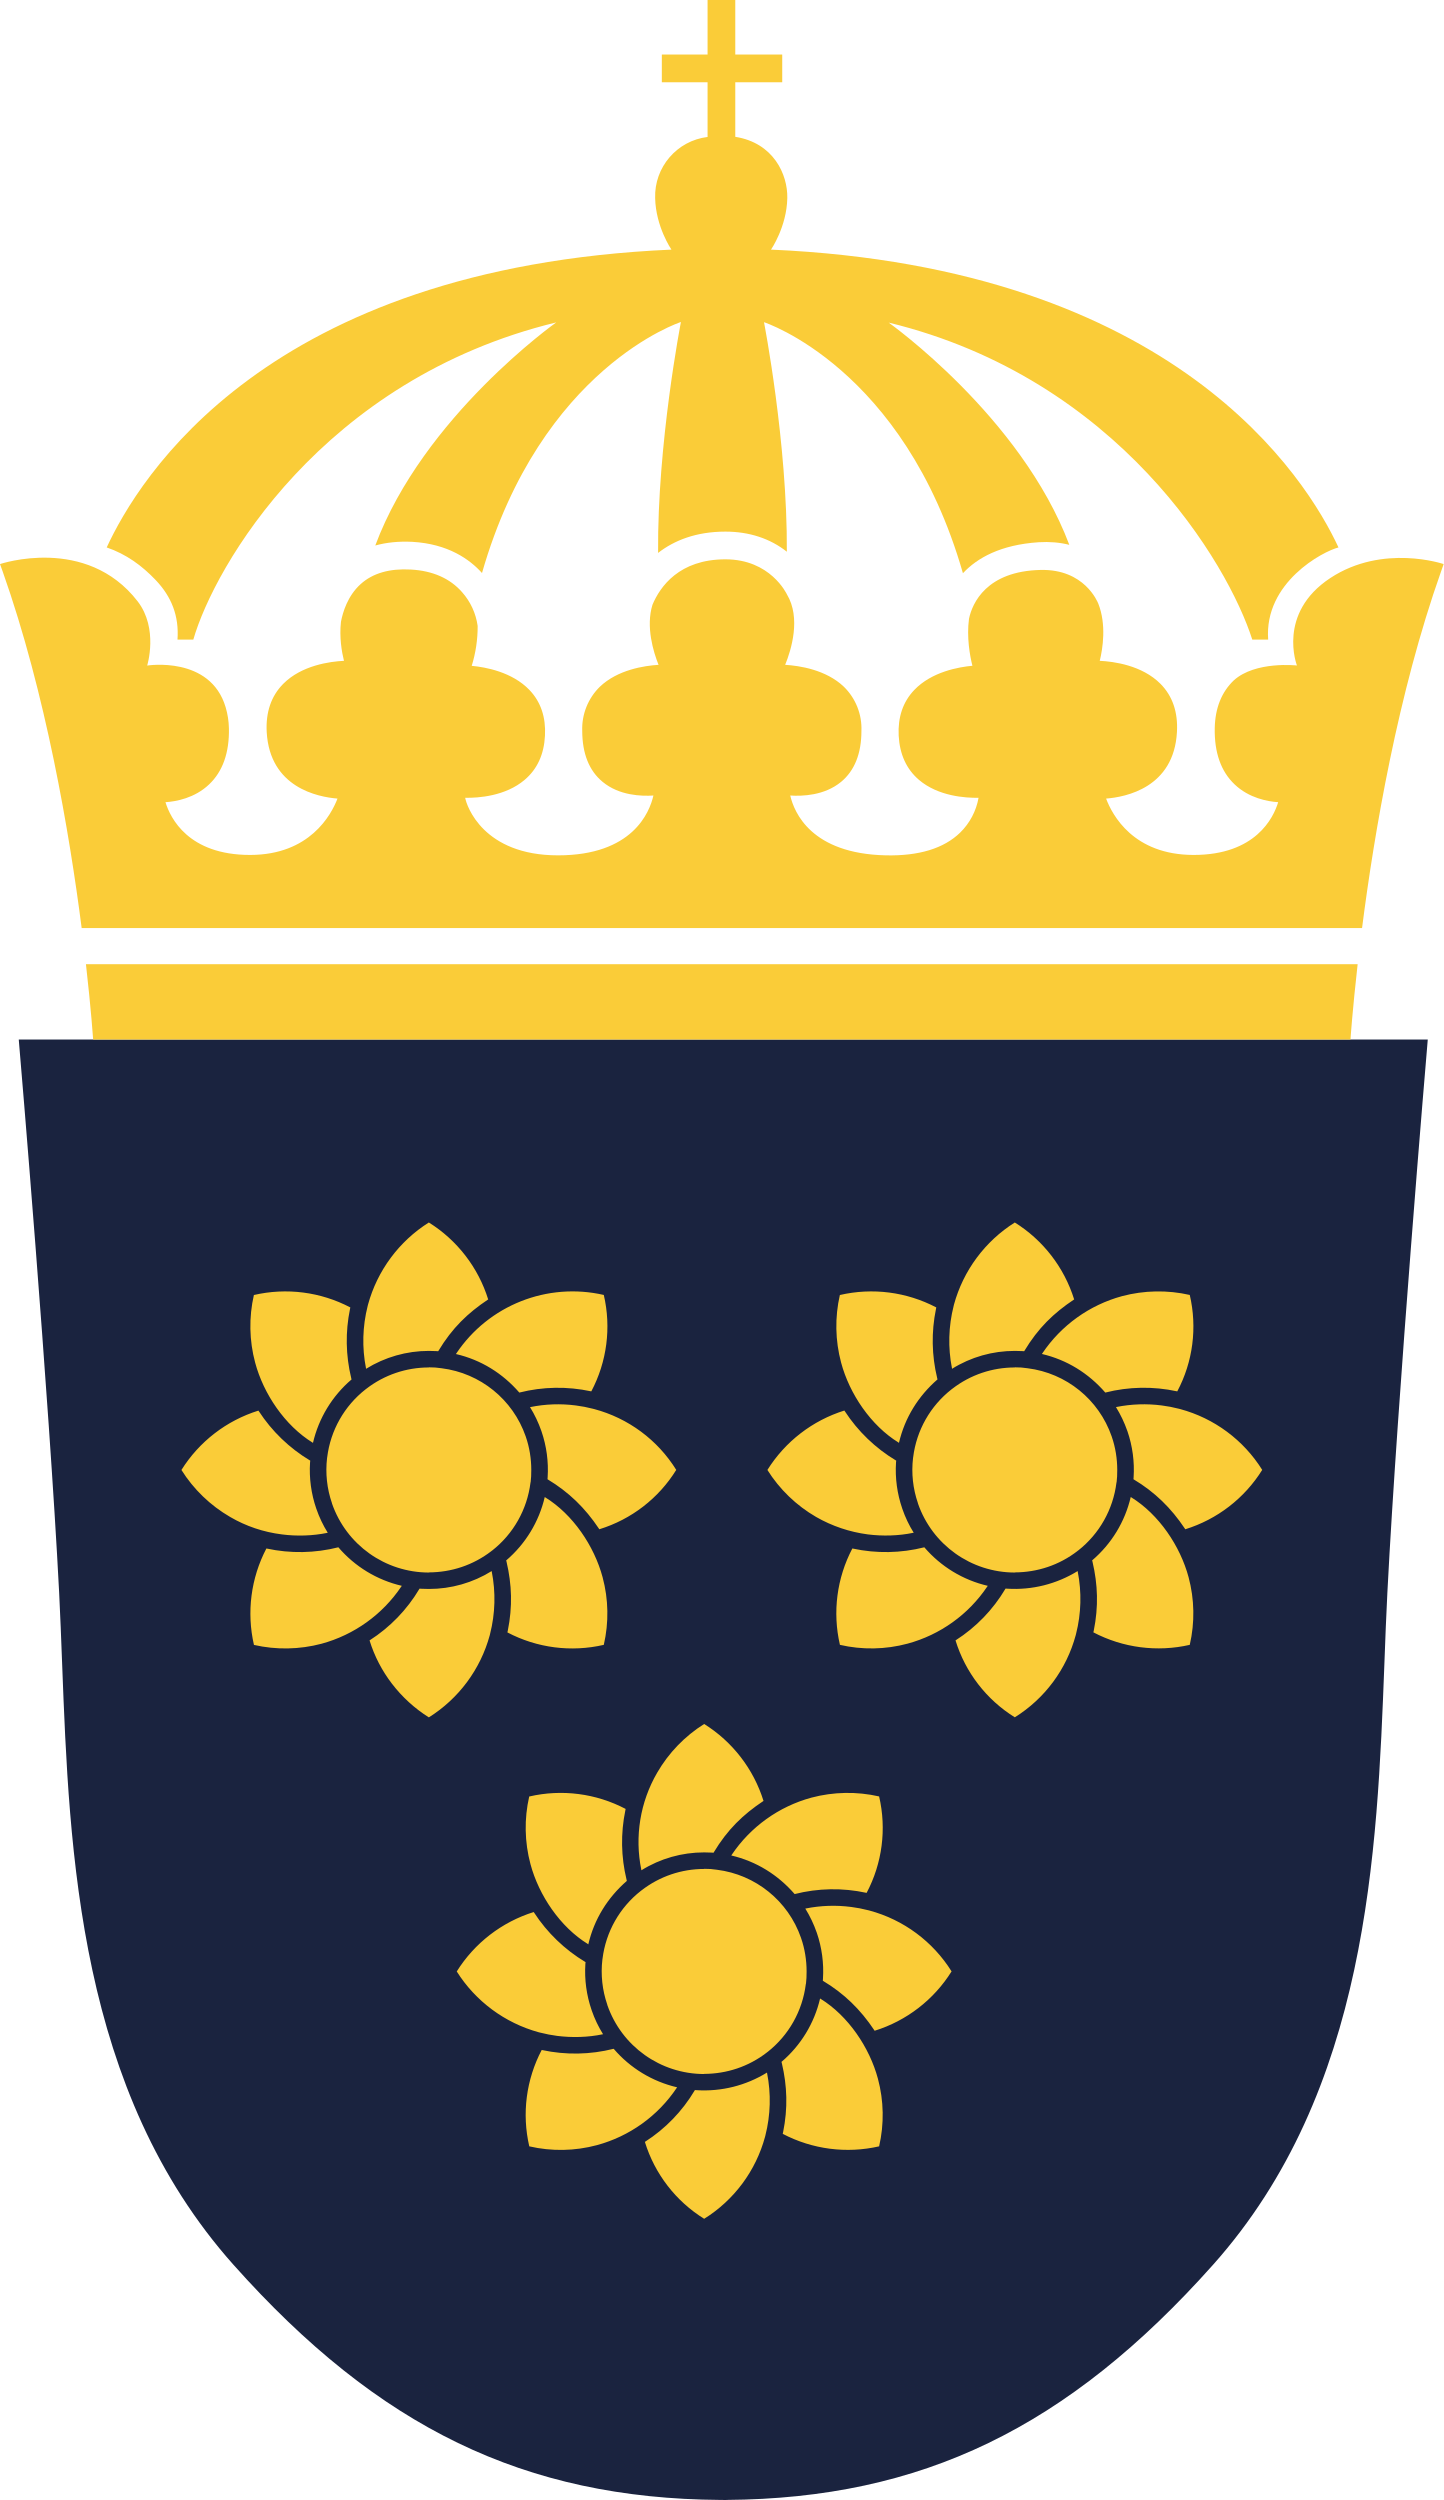
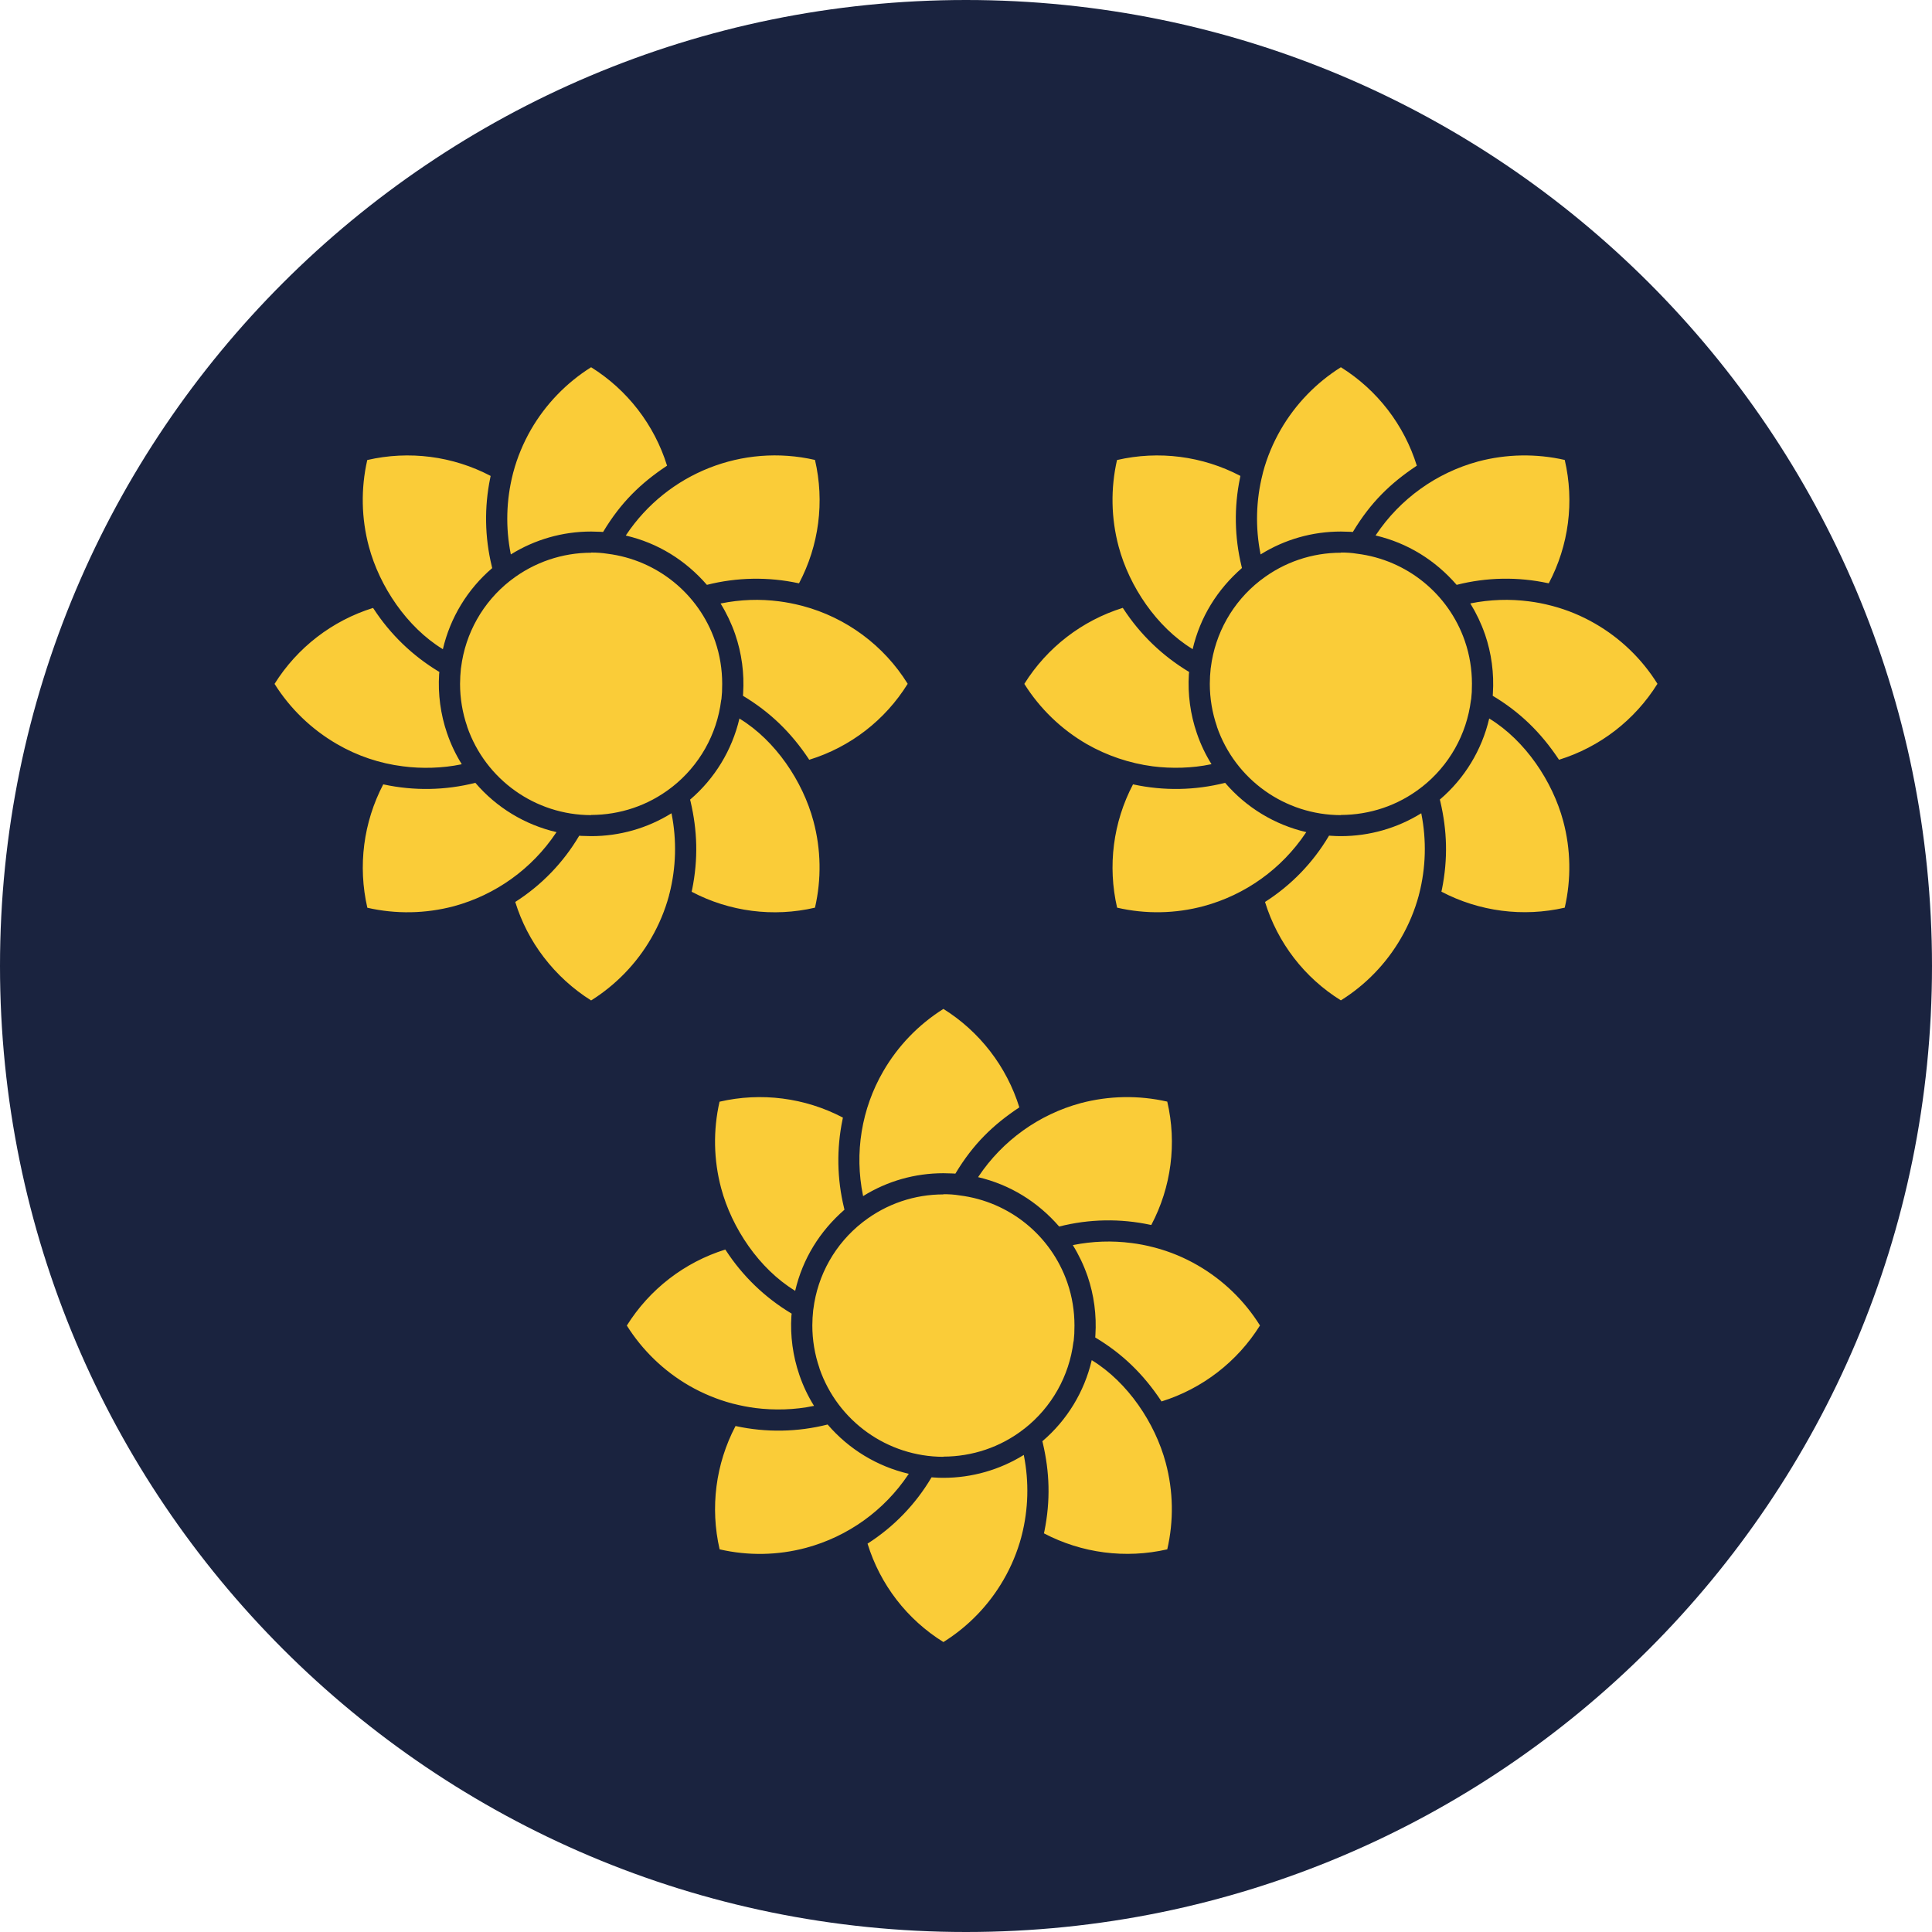
- <svg xmlns="http://www.w3.org/2000/svg" width="21.619" height="37.438" viewBox="0 0 0 0 21.619 0 37.438">
-   <path d="M.281 15.567l.008.098c.005.052.445 5.237.597 8.189.017.336.03.687.044 1.049.109 2.854.244 6.406 2.566 9.012 2.179 2.445 4.361 3.5 7.288 3.522l.094.001v-.001c2.927-.022 5.109-1.077 7.288-3.522 2.323-2.606 2.457-6.159 2.566-9.013.013-.362.027-.712.044-1.048.152-2.952.592-8.137.597-8.189l.008-.098z" fill="#1A233F" />
-   <path d="M2.658 9.578h.237c.315-1.094 1.924-3.896 5.435-4.75 0 0-1.991 1.411-2.71 3.341.167-.046.351-.065.553-.055.538.03.862.263 1.045.467.884-3.081 2.979-3.759 2.979-3.759s-.355 1.82-.342 3.458c.241-.187.569-.319 1.008-.319.358 0 .671.104.92.301.01-1.632-.342-3.437-.342-3.437s2.095.678 2.979 3.759c.214-.229.563-.426 1.135-.464.163-.01.317.003.458.039-.724-1.924-2.705-3.328-2.705-3.328 3.444.837 5.083 3.608 5.445 4.747h.238c-.062-.856.82-1.321 1.053-1.38-.479-1.032-2.432-4.192-8.498-4.46 0 0 .236-.341.244-.772.007-.356-.208-.827-.779-.917v-.817h.703V.817h-.703V0h-.415v.817h-.685v.415h.685v.819a.894.894 0 0 0-.785.915c.009.431.244.772.244.772-6.079.268-7.983 3.435-8.457 4.46.293.101.525.27.733.488.238.25.352.538.327.892m-1.263 5.989h18.829c0-.013.029-.431.107-1.128H1.287c.079.697.107 1.115.108 1.128" fill="#FACC38" />
-   <path d="M19.922 8.656c-.803.529-.5 1.31-.5 1.31s-.622-.071-.946.223c-.181.173-.279.412-.285.715-.007.365.093.649.298.843.217.206.496.256.652.266-.071.235-.339.79-1.265.79h-.005c-.898-.002-1.214-.596-1.307-.844.296-.023 1.015-.164 1.061-.996.017-.297-.066-.54-.246-.722-.275-.278-.701-.335-.91-.345.045-.183.102-.544-.022-.857-.011-.025-.206-.519-.864-.504-.809.018-1.023.496-1.072.731-.037.276.013.554.051.704-.2.018-.609.088-.871.363-.169.177-.247.407-.233.684.015.28.117.502.304.662.288.245.696.272.892.268a.964.964 0 0 1-.276.522c-.244.237-.618.351-1.114.34-1.115-.025-1.371-.641-1.43-.896.178.012.511.002.761-.204.202-.167.305-.424.305-.763a.877.877 0 0 0-.263-.662c-.268-.256-.667-.315-.879-.328.092-.226.238-.701.027-1.054-.007-.012-.247-.526-.922-.526-.692 0-.978.409-1.092.68-.102.327.013.706.091.9-.211.013-.611.072-.879.328a.883.883 0 0 0-.264.662c.001.339.103.596.306.763.249.206.582.216.76.204-.058.255-.314.896-1.429.896-1.12 0-1.368-.739-1.39-.862.195.004.604-.024.891-.269.188-.159.29-.381.304-.661.015-.277-.063-.507-.232-.684-.26-.272-.662-.343-.865-.362.06-.193.09-.395.089-.597a.96.96 0 0 0-.233-.506c-.181-.207-.44-.321-.769-.339-.318-.018-.569.055-.749.217-.197.177-.269.424-.296.565-.026.231.012.454.045.585-.209.01-.635.067-.91.345-.18.182-.263.425-.247.722.047.831.764.972 1.06.996-.095.247-.417.842-1.305.844h-.005c-.926 0-1.194-.555-1.266-.79.157-.01.436-.06.653-.266.205-.194.305-.478.297-.842a1.196 1.196 0 0 0-.049-.314c-.23-.775-1.175-.624-1.175-.624s.172-.554-.143-.962C1.291 8.009 0 8.447 0 8.447l.04.111c.647 1.83 1 3.918 1.183 5.34h19.174c.182-1.422.535-3.51 1.183-5.34l.039-.111s-.909-.31-1.697.209m-13.5 9.651zm-1.176 1.272zm-.694-.221zm-.731 1.048c.125.467.445.942.861 1.198l.001.001.002.001.002.001c.086-.37.288-.702.577-.949l-.001-.008h-.001l-.002-.01v-.002l-.001-.003a2.36 2.36 0 0 1-.018-1.031l.001-.003v-.003l.001-.003v-.003l.002-.006v-.003l.001-.004a2.091 2.091 0 0 0-1.444-.186c-.076.333-.07.682.019 1.013zm.4 2.572c.22.029.463.022.68-.023l.001-.001h.002l.002-.001h.002a1.745 1.745 0 0 1-.17-.357l-.002-.005a1.778 1.778 0 0 1-.093-.69l.003-.028-.003-.001-.001-.001a2.37 2.37 0 0 1-.766-.738l-.001-.001-.002-.003-.002-.003-.001-.002a2.096 2.096 0 0 0-1.153.889c.182.29.433.532.73.704.238.139.501.227.774.261zm-.232.211zm-.221.694zm1.048.732a2.104 2.104 0 0 0 1.194-.857l.001-.001v-.001l.002-.001v-.001l.001-.001.001-.001.001-.002.001-.002a1.78 1.78 0 0 1-.95-.577 2.353 2.353 0 0 1-1.072.019h-.003l-.003-.001a2.102 2.102 0 0 0-.186 1.444c.333.076.682.07 1.013-.018zm1.606 1.103zm.917-1.25a2.12 2.12 0 0 0 .025-.934v-.002l-.001-.001v-.004a1.776 1.776 0 0 1-.941.268l-.111-.003-.028-.002-.001.002-.001.001c-.185.312-.44.576-.745.771l-.002.001c.073.237.187.455.334.647.153.2.341.372.554.506a2.103 2.103 0 0 0 .912-1.229c.001-.007.002-.014.005-.021zm.259-.022zm.695.221zm.731-1.048c-.125-.467-.445-.942-.861-1.197v-.001l-.002-.001-.001-.001h-.001l-.001-.001c-.086.37-.289.703-.578.95l.002.007.003.01v.002l.001.003c.079.338.091.669.018 1.031l-.001.003-.001.003v.003l-.001.003-.001.007-.001.003v.003c.443.233.955.299 1.443.186a2.092 2.092 0 0 0-.018-1.013zm-.401-2.572a2.064 2.064 0 0 0-.679.024H7.94l-.002.001h-.001c.069.111.126.231.17.357l.002.006c.076.221.107.456.092.689l-.002.028.002.001.001.001c.315.19.559.426.767.738l.001.002.001.002.002.003.002.002a2.07 2.07 0 0 0 1.152-.889 2.075 2.075 0 0 0-1.229-.911l-.02-.005a2.012 2.012 0 0 0-.255-.049zm.232-.211zm.222-.694zm-2.249.135c.375.087.698.288.949.577a2.353 2.353 0 0 1 1.072-.019h.003l.003.001a2.08 2.08 0 0 0 .187-1.444 2.095 2.095 0 0 0-2.208.875v.001l-.001.001-.001.001-.001.002-.001.001-.001.002zm-1.347.524zm-.007.005zm1.889 2.418zm.008-.005zm-.757-2.729a1.128 1.128 0 0 0-.192-.014v.002a1.53 1.53 0 0 0-.936.319l-.002.001-.001.002-.002.001-.001.001-.001.001h-.001l-.001.001-.001.001h-.001l-.001.001a1.529 1.529 0 0 0-.574 1.015l-.002.012a1.529 1.529 0 0 0 .073.677l.001.006a1.536 1.536 0 0 0 1.45 1.033v-.002c.337-.001.665-.109.937-.319l.001-.001.002-.002.001-.001.002-.001.001-.001.002-.001.001-.001.002-.001c.317-.249.523-.614.573-1.015l.003-.012.007-.083.002-.097c0-.168-.027-.338-.082-.497l-.002-.006a1.534 1.534 0 0 0-1.258-1.019zm-.192-.26l.112.003.028.002.001-.002.001-.001c.208-.346.441-.569.744-.771l.003-.001a2.092 2.092 0 0 0-.889-1.153 2.112 2.112 0 0 0-.911 1.23l-.005.02a2.12 2.12 0 0 0-.025.934v.003l.001.002v.002c.282-.175.608-.268.94-.268zm8.775-1.923zm-1.176 1.272zm-.694-.221zm-.731 1.048c.125.467.445.942.861 1.197v.001l.001.001.002.001.002.001c.088-.377.289-.699.577-.95l-.001-.007-.001-.001-.002-.009v-.002l-.001-.003a2.36 2.36 0 0 1-.018-1.031l.001-.003v-.003l.001-.003v-.003l.002-.007v-.003l.001-.003a2.091 2.091 0 0 0-1.444-.186c-.076.333-.07.682.019 1.013zm.4 2.572c.22.028.463.022.68-.024h.003l.002-.001h.002a1.745 1.745 0 0 1-.17-.357l-.002-.006a1.77 1.77 0 0 1-.093-.689l.003-.028-.003-.001-.001-.001a2.37 2.37 0 0 1-.766-.738l-.001-.002-.002-.002-.002-.003-.001-.003a2.097 2.097 0 0 0-1.153.89c.182.29.433.532.73.704.239.137.501.225.774.261zm-.232.211zm-.221.694zm1.048.731a2.098 2.098 0 0 0 1.194-.856l.001-.001v-.001l.002-.001v-.002h.001l.001-.001.001-.002v-.001l.001-.001a1.78 1.78 0 0 1-.95-.577 2.353 2.353 0 0 1-1.072.019l-.003-.001h-.003a2.088 2.088 0 0 0-.186 1.443c.333.077.682.071 1.013-.018zm1.606 1.103zm.917-1.249a2.12 2.12 0 0 0 .025-.934v-.002l-.001-.002v-.003a1.79 1.79 0 0 1-1.052.264l-.028-.002-.001.003-.001.001c-.185.312-.44.576-.745.771l-.002.001c.147.479.463.888.888 1.152a2.091 2.091 0 0 0 .912-1.229c.001-.006.002-.013.005-.02zm.259-.023zm.695.222zm.731-1.049c-.125-.466-.445-.941-.861-1.197l-.002-.001-.001-.001h-.001l-.001-.001c-.086.37-.289.703-.578.949l.002.008.003.01v.002l.001.003c.079.338.091.669.018 1.031l-.001.003-.001.003v.003l-.001.003-.001.006-.001.003v.003a2.1 2.1 0 0 0 1.443.187 2.096 2.096 0 0 0-.018-1.014zm-.401-2.571a2.092 2.092 0 0 0-.679.023l-.002.001h-.004l-.001.001c.069.111.126.231.17.357l.002.005c.076.222.107.456.092.69l-.002.028.002.001.001.001c.315.189.559.426.767.738l.001.001.001.003.002.003.002.002a2.085 2.085 0 0 0 1.152-.889 2.091 2.091 0 0 0-1.229-.911l-.02-.005a2.012 2.012 0 0 0-.255-.049zm.232-.211zm.222-.695zm-2.249.135c.375.088.698.289.949.578a2.34 2.34 0 0 1 1.072-.019h.003l.003.001c.235-.443.301-.956.187-1.444a2.121 2.121 0 0 0-1.014.018 2.104 2.104 0 0 0-1.194.857v.001l-.001.001-.001.001-.001.001v.001l-.001.001-.001.002zm-1.347.525zm-.007.005zm1.889 2.418zm.008-.005zm-.757-2.729a1.12 1.12 0 0 0-.192-.014v.002c-.336 0-.664.109-.936.319l-.002.001-.001.001-.002.002-.001.001h-.001l-.001.001-.001.001h-.001l-.001.001-.001.001a1.529 1.529 0 0 0-.574 1.015l-.002.012a1.53 1.53 0 0 0 .073.677l.001.006a1.536 1.536 0 0 0 1.45 1.033v-.002c.337-.001.665-.109.937-.319l.001-.002.002-.001.001-.001.002-.001.001-.001.002-.001v-.001h.001l.002-.001c.317-.249.523-.614.573-1.015l.003-.012.007-.083.002-.097c0-.168-.027-.338-.082-.497l-.002-.006a1.534 1.534 0 0 0-1.258-1.019zm-.192-.26l.112.003.028.002.001-.002.001-.001c.208-.346.441-.569.744-.771l.003-.001a2.092 2.092 0 0 0-.889-1.153 2.112 2.112 0 0 0-.911 1.229l-.005.021a2.12 2.12 0 0 0-.025.934v.003l.001.002v.002c.284-.177.608-.268.94-.268zm-4.652 5.587zm-1.176 1.272zm-.694-.221zm-.731 1.048c.125.467.445.942.861 1.197v.001l.001.001.002.001.002.001c.088-.377.289-.699.577-.95l-.001-.007h-.001l-.002-.01v-.002l-.001-.003a2.36 2.36 0 0 1-.018-1.031l.001-.003v-.003l.001-.003v-.003l.002-.007v-.003l.001-.003a2.091 2.091 0 0 0-1.444-.186c-.076.333-.07.682.019 1.013zm.4 2.572c.22.028.463.022.68-.024h.003l.002-.001h.002a1.745 1.745 0 0 1-.17-.357l-.002-.006a1.77 1.77 0 0 1-.093-.689l.003-.028-.003-.001-.001-.001a2.37 2.37 0 0 1-.766-.738l-.001-.002-.002-.002-.002-.003-.001-.003a2.097 2.097 0 0 0-1.153.89 2.112 2.112 0 0 0 1.229.911l.021.005c.083.021.168.038.254.049zm-.232.211zm-.221.694zm1.048.731a2.098 2.098 0 0 0 1.194-.856l.001-.001v-.001l.002-.001v-.002h.001l.001-.001.001-.002.001-.002a1.78 1.78 0 0 1-.95-.577 2.353 2.353 0 0 1-1.072.019l-.003-.001h-.003a2.088 2.088 0 0 0-.186 1.443c.333.077.682.071 1.013-.018zm1.606 1.103zm.917-1.249a2.12 2.12 0 0 0 .025-.934v-.002l-.001-.002v-.003a1.79 1.79 0 0 1-1.052.264l-.028-.002-.001.003-.001.001c-.185.312-.44.576-.745.771l-.002.001c.147.479.463.888.888 1.152a2.091 2.091 0 0 0 .912-1.229c.001-.006.002-.013.005-.02zm.259-.023zm.695.222zm.731-1.048c-.125-.467-.445-.942-.861-1.198l-.002-.001-.001-.001h-.001l-.001-.001c-.086.37-.289.703-.578.949l.002.008.003.01v.002l.001.003c.079.338.091.669.018 1.031l-.001.003-.001.003v.003l-.001.003-.001.006-.001.003v.003a2.1 2.1 0 0 0 1.443.187 2.092 2.092 0 0 0-.018-1.013zm-.401-2.572a2.092 2.092 0 0 0-.679.023l-.002.001h-.004l-.001.001c.069.111.126.231.17.357l.002.005c.076.222.107.456.092.69l-.002.028.002.001.001.001c.315.189.559.426.767.738l.001.001.001.003.002.003.002.002a2.09 2.09 0 0 0 1.152-.889 2.091 2.091 0 0 0-1.229-.911l-.02-.005a2.012 2.012 0 0 0-.255-.049zm.232-.211zm.222-.694zm-2.249.134c.375.088.698.289.949.578a2.34 2.34 0 0 1 1.072-.019h.003l.003.001a2.08 2.08 0 0 0 .187-1.444 2.121 2.121 0 0 0-1.014.018 2.104 2.104 0 0 0-1.194.857v.001l-.001.001-.001.001-.001.001v.001l-.001.001-.001.002zm-1.347.525zm-.007.005zm1.889 2.418zm.008-.005zM10.737 28a1.12 1.12 0 0 0-.192-.014v.002c-.336 0-.664.109-.936.319l-.002.001-.001.001-.002.002-.001.001h-.001l-.001.001-.001.001h-.001l-.001.001-.001.001a1.529 1.529 0 0 0-.574 1.015l-.002.012a1.53 1.53 0 0 0 .073.677l.001.006a1.536 1.536 0 0 0 1.45 1.033v-.002c.337-.001.665-.109.937-.319l.001-.002.002-.001.001-.001.002-.001.001-.001.002-.001v-.001h.001l.002-.001c.317-.249.523-.614.573-1.015l.003-.012.007-.083.002-.097c0-.168-.027-.338-.082-.497l-.002-.006A1.534 1.534 0 0 0 10.737 28zm-.192-.26l.112.003.028.002.001-.002.001-.001c.208-.346.441-.569.744-.771l.003-.001a2.092 2.092 0 0 0-.889-1.153c-.29.182-.532.433-.704.73a2.068 2.068 0 0 0-.237 1.454v.003l.001.002v.002c.284-.177.608-.268.94-.268z" fill="#FACC38" />
+ <svg xmlns="http://www.w3.org/2000/svg" version="1.1" x="0" y="0" width="161.694" height="161.694" viewBox="0, 0, 161.694, 161.694">
+   <g id="Calque_1" transform="translate(-29.249, -56.653)">
+     <g>
+       <path d="M110.096,218.347 C65.446,218.347 29.249,182.151 29.249,137.5 C29.249,92.849 65.446,56.653 110.096,56.653 C154.747,56.653 190.943,92.849 190.943,137.5 C190.943,182.151 154.747,218.347 110.096,218.347 z" fill="#1A233F" />
+       <path d="M78.721,87.388 z M70.312,96.484 z M65.349,94.904 z M60.122,102.398 C61.016,105.737 63.304,109.134 66.279,110.964 L66.286,110.972 L66.3,110.979 L66.314,110.986 C66.931,108.342 68.377,105.964 70.441,104.2 L70.433,104.143 L70.426,104.143 L70.412,104.071 L70.412,104.057 L70.405,104.035 C69.818,101.617 69.774,99.099 70.276,96.663 L70.283,96.641 L70.283,96.62 L70.29,96.598 L70.29,96.577 L70.305,96.534 L70.305,96.512 L70.312,96.484 C67.14,94.818 63.476,94.347 59.986,95.154 C59.441,97.543 59.487,100.03 60.122,102.398 z M62.982,120.79 C64.555,120.997 66.293,120.947 67.845,120.625 L67.852,120.618 L67.866,120.618 L67.881,120.611 L67.895,120.611 C67.394,119.809 66.986,118.953 66.679,118.058 L66.665,118.023 C66.122,116.437 65.896,114.761 66,113.088 L66.021,112.888 L66,112.881 L65.993,112.874 C63.79,111.553 61.917,109.748 60.515,107.596 L60.508,107.589 L60.494,107.568 L60.479,107.546 L60.472,107.532 C57.052,108.597 54.127,110.852 52.227,113.889 C53.532,115.966 55.324,117.694 57.447,118.924 C59.147,119.914 61.03,120.549 62.982,120.79 z M61.323,122.299 z M59.743,127.262 z M67.237,132.496 C70.728,131.548 73.76,129.372 75.775,126.368 L75.782,126.361 L75.782,126.353 L75.797,126.346 L75.797,126.339 L75.804,126.332 L75.811,126.325 L75.818,126.31 L75.825,126.296 C73.178,125.682 70.797,124.236 69.032,122.17 C66.521,122.805 63.898,122.852 61.366,122.306 L61.345,122.306 L61.323,122.299 C59.663,125.472 59.191,129.134 59.993,132.625 C62.382,133.169 64.868,133.125 67.237,132.496 z M78.721,140.383 z M85.279,131.445 C85.834,129.259 85.895,126.978 85.458,124.766 L85.458,124.751 L85.45,124.744 L85.45,124.716 C83.431,125.972 81.1,126.636 78.721,126.632 L77.928,126.611 L77.727,126.596 L77.72,126.611 L77.713,126.618 C76.393,128.847 74.568,130.736 72.386,132.131 L72.371,132.138 C72.887,133.81 73.695,135.377 74.76,136.765 C75.855,138.197 77.196,139.422 78.721,140.383 C80.795,139.082 82.533,137.287 83.756,135.163 C84.404,134.043 84.904,132.844 85.243,131.595 C85.25,131.545 85.257,131.495 85.279,131.445 z M87.131,131.288 z M92.101,132.868 z M97.328,125.374 C96.434,122.034 94.146,118.637 91.171,116.814 L91.171,116.807 L91.157,116.8 L91.15,116.792 L91.142,116.792 L91.135,116.785 C90.517,119.433 89.069,121.813 87.002,123.579 L87.016,123.629 L87.038,123.7 L87.038,123.715 L87.045,123.736 C87.61,126.153 87.696,128.52 87.174,131.109 L87.167,131.13 L87.16,131.152 L87.16,131.173 L87.152,131.195 L87.145,131.245 L87.138,131.266 L87.138,131.288 C90.306,132.955 93.969,133.428 97.457,132.618 C98.008,130.229 97.964,127.741 97.328,125.374 z M94.461,106.981 C92.844,106.77 91.203,106.828 89.605,107.153 L89.576,107.153 L89.562,107.16 L89.555,107.16 C90.053,107.964 90.46,108.82 90.771,109.713 L90.785,109.756 C91.326,111.339 91.549,113.013 91.443,114.683 L91.429,114.883 L91.443,114.89 L91.45,114.898 C93.703,116.256 95.447,117.944 96.935,120.175 L96.942,120.189 L96.949,120.204 L96.963,120.225 L96.978,120.239 C100.402,119.186 103.328,116.927 105.216,113.882 C103.222,110.671 100.079,108.341 96.427,107.368 L96.284,107.332 C95.684,107.178 95.075,107.061 94.461,106.981 z M96.12,105.473 z M97.707,100.51 z M81.625,101.475 C84.306,102.097 86.616,103.535 88.411,105.601 C90.922,104.966 93.545,104.919 96.077,105.465 L96.098,105.465 L96.12,105.473 C97.796,102.304 98.27,98.637 97.457,95.147 C91.405,93.757 85.124,96.246 81.668,101.404 L81.668,101.411 L81.66,101.418 L81.653,101.425 L81.646,101.439 L81.639,101.447 L81.632,101.461 z M71.992,105.222 z M71.942,105.258 z M85.45,122.549 z M85.508,122.513 z M80.094,102.998 C79.64,102.927 79.181,102.894 78.721,102.898 L78.721,102.912 C76.3,102.913 73.946,103.715 72.028,105.194 L72.014,105.201 L72.007,105.215 L71.992,105.222 L71.985,105.23 L71.978,105.237 L71.971,105.237 L71.964,105.244 L71.957,105.251 L71.949,105.251 L71.942,105.258 C69.67,107.041 68.194,109.65 67.838,112.516 L67.823,112.602 C67.779,113.03 67.755,113.459 67.752,113.889 C67.752,115.091 67.952,116.306 68.345,117.443 L68.353,117.486 C69.886,121.903 74.046,124.867 78.721,124.873 L78.721,124.859 C81.131,124.852 83.477,124.079 85.422,122.578 L85.429,122.57 L85.443,122.556 L85.45,122.549 L85.465,122.542 L85.472,122.535 L85.486,122.528 L85.493,122.52 L85.508,122.513 C87.778,120.729 89.251,118.12 89.605,115.255 L89.627,115.169 L89.677,114.576 L89.691,113.882 C89.691,112.681 89.498,111.465 89.105,110.328 L89.09,110.285 C87.722,106.343 84.235,103.518 80.094,102.998 z M78.721,101.139 L79.522,101.161 L79.722,101.175 L79.73,101.161 L79.737,101.153 C81.224,98.679 82.89,97.085 85.057,95.64 L85.079,95.633 C84.016,92.211 81.76,89.285 78.721,87.388 C76.644,88.693 74.916,90.485 73.687,92.608 C73.051,93.717 72.543,94.918 72.207,96.184 L72.171,96.326 C71.616,98.512 71.554,100.794 71.992,103.005 L71.992,103.027 L72,103.041 L72,103.056 C74.017,101.802 76.346,101.138 78.721,101.139 z M141.471,87.388 z M133.061,96.484 z M128.099,94.904 z M122.871,102.398 C123.765,105.737 126.053,109.134 129.028,110.957 L129.028,110.964 L129.035,110.972 L129.05,110.979 L129.064,110.986 C129.693,108.29 131.131,105.987 133.19,104.192 L133.183,104.143 L133.176,104.135 L133.161,104.071 L133.161,104.057 L133.154,104.035 C132.567,101.617 132.523,99.099 133.026,96.663 L133.033,96.641 L133.033,96.62 L133.04,96.598 L133.04,96.577 L133.054,96.527 L133.054,96.505 L133.061,96.484 C129.89,94.819 126.226,94.347 122.735,95.154 C122.19,97.543 122.237,100.03 122.871,102.398 z M125.732,120.79 C127.305,120.99 129.043,120.947 130.594,120.618 L130.616,120.618 L130.63,120.611 L130.644,120.611 C130.144,119.809 129.736,118.953 129.429,118.058 L129.414,118.015 C128.872,116.433 128.646,114.758 128.749,113.088 L128.771,112.888 L128.749,112.881 L128.742,112.874 C126.54,111.553 124.666,109.748 123.265,107.596 L123.258,107.582 L123.243,107.568 L123.229,107.546 L123.222,107.525 C119.801,108.593 116.876,110.85 114.977,113.889 C116.282,115.966 118.074,117.694 120.197,118.924 C121.903,119.9 123.783,120.534 125.732,120.79 z M124.073,122.299 z M122.492,127.262 z M129.986,132.489 C133.478,131.547 136.511,129.372 138.525,126.368 L138.532,126.361 L138.532,126.353 L138.546,126.346 L138.546,126.332 L138.553,126.332 L138.56,126.325 L138.568,126.31 L138.568,126.303 L138.575,126.296 C135.929,125.679 133.549,124.234 131.781,122.17 C129.271,122.805 126.647,122.852 124.116,122.306 L124.094,122.299 L124.073,122.299 C122.409,125.468 121.937,129.13 122.743,132.618 C125.131,133.169 127.619,133.125 129.986,132.489 z M141.471,140.376 z M148.028,131.445 C148.584,129.259 148.645,126.978 148.207,124.766 L148.207,124.751 L148.2,124.737 L148.2,124.716 C146.179,125.969 143.849,126.632 141.471,126.632 C141.228,126.632 140.963,126.625 140.677,126.604 L140.477,126.589 L140.47,126.611 L140.463,126.618 C139.143,128.847 137.318,130.736 135.135,132.131 L135.121,132.138 C136.172,135.562 138.428,138.488 141.471,140.376 C143.551,139.078 145.28,137.287 146.505,135.163 C147.155,134.041 147.655,132.839 147.993,131.588 C148,131.545 148.007,131.495 148.028,131.445 z M149.88,131.28 z M154.85,132.868 z M160.078,125.366 C159.184,122.034 156.896,118.637 153.921,116.807 L153.906,116.8 L153.899,116.792 L153.892,116.792 L153.885,116.785 C153.268,119.431 151.82,121.81 149.752,123.572 L149.766,123.629 L149.787,123.7 L149.787,123.715 L149.795,123.736 C150.359,126.153 150.445,128.52 149.923,131.109 L149.916,131.13 L149.909,131.152 L149.909,131.173 L149.902,131.195 L149.895,131.237 L149.887,131.259 L149.887,131.28 C153.057,132.943 156.717,133.417 160.206,132.618 C160.757,130.226 160.713,127.737 160.078,125.366 z M157.21,106.981 C155.594,106.771 153.953,106.827 152.355,107.146 L152.34,107.153 L152.312,107.153 L152.305,107.16 C152.802,107.964 153.21,108.82 153.52,109.713 L153.535,109.749 C154.075,111.335 154.299,113.011 154.192,114.683 L154.178,114.883 L154.192,114.89 L154.2,114.898 C156.452,116.249 158.197,117.944 159.684,120.175 L159.692,120.182 L159.699,120.204 L159.713,120.225 L159.727,120.239 C163.147,119.178 166.071,116.921 167.965,113.882 C166.667,111.802 164.876,110.073 162.752,108.848 C161.631,108.198 160.429,107.7 159.177,107.368 L159.034,107.332 C158.434,107.175 157.825,107.058 157.21,106.981 z M158.869,105.473 z M160.457,100.503 z M144.374,101.468 C147.056,102.097 149.366,103.535 151.16,105.601 C153.671,104.963 156.295,104.916 158.826,105.465 L158.848,105.465 L158.869,105.473 C160.546,102.305 161.021,98.637 160.206,95.147 C157.814,94.603 155.326,94.647 152.955,95.275 C149.464,96.223 146.432,98.399 144.417,101.404 L144.417,101.411 L144.41,101.418 L144.403,101.425 L144.396,101.432 L144.396,101.439 L144.388,101.447 L144.381,101.461 z M134.742,105.222 z M134.692,105.258 z M148.2,122.549 z M148.257,122.513 z M142.844,102.998 C142.39,102.924 141.931,102.89 141.471,102.898 L141.471,102.912 C139.068,102.912 136.723,103.692 134.778,105.194 L134.763,105.201 L134.756,105.208 L134.742,105.222 L134.735,105.23 L134.727,105.23 L134.72,105.237 L134.713,105.244 L134.706,105.244 L134.699,105.251 L134.692,105.258 C132.419,107.041 130.944,109.65 130.587,112.516 L130.573,112.602 C130.527,113.027 130.503,113.455 130.501,113.882 C130.501,115.091 130.702,116.306 131.095,117.443 L131.102,117.486 C132.635,121.903 136.795,124.867 141.471,124.873 L141.471,124.859 C143.881,124.852 146.226,124.079 148.171,122.578 L148.179,122.563 L148.193,122.556 L148.2,122.549 L148.214,122.542 L148.221,122.535 L148.236,122.528 L148.236,122.52 L148.243,122.52 L148.257,122.513 C150.527,120.729 152,118.12 152.355,115.255 L152.376,115.169 L152.426,114.576 L152.44,113.882 C152.44,112.681 152.247,111.465 151.854,110.328 L151.84,110.285 C150.471,106.343 146.984,103.518 142.844,102.998 z M141.471,101.139 L142.272,101.161 L142.472,101.175 L142.479,101.161 L142.486,101.153 C143.974,98.679 145.64,97.085 147.807,95.64 L147.828,95.633 C146.766,92.211 144.51,89.285 141.471,87.388 C139.394,88.693 137.666,90.485 136.437,92.608 C135.8,93.717 135.292,94.911 134.956,96.176 L134.921,96.326 C134.365,98.512 134.304,100.794 134.742,103.005 L134.742,103.027 L134.749,103.041 L134.749,103.056 C136.78,101.79 139.097,101.139 141.471,101.139 z M108.205,141.091 z M99.795,150.188 z M94.832,148.607 z M89.605,156.101 C90.499,159.441 92.787,162.837 95.762,164.661 L95.762,164.668 L95.769,164.675 L95.784,164.682 L95.798,164.69 C96.427,161.994 97.865,159.691 99.924,157.896 L99.917,157.846 L99.91,157.846 L99.895,157.775 L99.895,157.76 L99.888,157.739 C99.301,155.321 99.257,152.803 99.759,150.366 L99.767,150.345 L99.767,150.323 L99.774,150.302 L99.774,150.28 L99.788,150.23 L99.788,150.209 L99.795,150.188 C96.623,148.522 92.959,148.05 89.469,148.857 C88.924,151.247 88.971,153.734 89.605,156.101 z M92.466,174.494 C94.039,174.694 95.776,174.651 97.328,174.322 L97.35,174.322 L97.364,174.315 L97.378,174.315 C96.878,173.512 96.47,172.656 96.162,171.762 L96.148,171.719 C95.605,170.136 95.379,168.462 95.483,166.792 L95.505,166.592 L95.483,166.584 L95.476,166.577 C93.273,165.257 91.4,163.452 89.999,161.3 L89.991,161.286 L89.977,161.271 L89.963,161.25 L89.955,161.229 C86.535,162.296 83.61,164.554 81.71,167.593 C83.016,169.67 84.807,171.398 86.931,172.627 C88.052,173.271 89.251,173.769 90.499,174.107 L90.649,174.143 C91.243,174.293 91.851,174.415 92.466,174.494 z M90.806,176.002 z M89.226,180.965 z M96.72,186.192 C100.212,185.25 103.245,183.076 105.259,180.071 L105.266,180.064 L105.266,180.057 L105.28,180.05 L105.28,180.035 L105.287,180.035 L105.294,180.028 L105.301,180.014 L105.308,180 C102.662,179.383 100.282,177.937 98.515,175.874 C96.005,176.509 93.381,176.556 90.849,176.009 L90.828,176.002 L90.806,176.002 C89.143,179.172 88.671,182.833 89.476,186.321 C91.865,186.872 94.353,186.828 96.72,186.192 z M108.205,194.08 z M114.762,185.148 C115.318,182.963 115.379,180.681 114.941,178.469 L114.941,178.455 L114.934,178.441 L114.934,178.419 C112.913,179.672 110.582,180.336 108.205,180.336 C107.961,180.336 107.697,180.329 107.411,180.307 L107.211,180.293 L107.204,180.314 L107.196,180.322 C105.876,182.551 104.052,184.439 101.869,185.835 L101.855,185.842 C102.906,189.265 105.162,192.191 108.205,194.08 C110.285,192.781 112.014,190.991 113.239,188.867 C113.889,187.745 114.389,186.543 114.726,185.291 C114.733,185.249 114.741,185.198 114.762,185.148 z M116.614,184.984 z M121.584,186.571 z M126.812,179.077 C125.918,175.738 123.629,172.341 120.654,170.51 L120.64,170.503 L120.633,170.496 L120.626,170.496 L120.619,170.489 C120.002,173.135 118.554,175.513 116.486,177.275 L116.5,177.332 L116.521,177.404 L116.521,177.418 L116.528,177.44 C117.093,179.857 117.179,182.224 116.657,184.812 L116.65,184.834 L116.643,184.855 L116.643,184.877 L116.636,184.898 L116.628,184.941 L116.621,184.962 L116.621,184.984 C119.791,186.646 123.451,187.121 126.94,186.321 C127.491,183.932 127.447,181.445 126.812,179.077 z M123.944,160.685 C122.327,160.475 120.687,160.53 119.088,160.849 L119.074,160.857 L119.046,160.857 L119.038,160.864 C119.536,161.668 119.944,162.524 120.254,163.417 L120.268,163.452 C120.809,165.038 121.032,166.715 120.926,168.387 L120.912,168.587 L120.926,168.594 L120.933,168.601 C123.186,169.953 124.931,171.647 126.418,173.878 L126.425,173.886 L126.432,173.907 L126.447,173.929 L126.461,173.943 C129.879,172.877 132.801,170.621 134.699,167.586 C133.4,165.506 131.61,163.777 129.486,162.551 C128.365,161.901 127.163,161.403 125.911,161.071 L125.767,161.035 C125.168,160.878 124.559,160.761 123.944,160.685 z M125.603,159.176 z M127.191,154.213 z M111.108,155.172 C113.79,155.801 116.099,157.238 117.894,159.305 C120.405,158.666 123.029,158.62 125.56,159.169 L125.581,159.169 L125.603,159.176 C127.279,156.008 127.754,152.341 126.94,148.85 C124.548,148.306 122.06,148.35 119.689,148.979 C116.198,149.927 113.166,152.103 111.151,155.107 L111.151,155.115 L111.144,155.122 L111.137,155.129 L111.129,155.136 L111.129,155.143 L111.122,155.15 L111.115,155.164 z M101.476,158.926 z M101.426,158.962 z M114.934,176.253 z M114.991,176.217 z M109.578,156.702 C109.124,156.627 108.664,156.594 108.205,156.602 L108.205,156.616 C105.802,156.616 103.456,157.396 101.512,158.897 L101.497,158.904 L101.49,158.911 L101.476,158.926 L101.468,158.933 L101.461,158.933 L101.454,158.94 L101.447,158.947 L101.44,158.947 L101.433,158.955 L101.426,158.962 C99.153,160.744 97.677,163.353 97.321,166.22 L97.307,166.306 C97.261,166.731 97.237,167.158 97.235,167.586 C97.235,168.794 97.435,170.01 97.829,171.147 L97.836,171.19 C99.369,175.607 103.529,178.571 108.205,178.577 L108.205,178.562 C110.615,178.555 112.96,177.783 114.905,176.281 L114.912,176.267 L114.927,176.26 L114.934,176.253 L114.948,176.245 L114.955,176.238 L114.969,176.231 L114.969,176.224 L114.977,176.224 L114.991,176.217 C117.261,174.433 118.734,171.824 119.088,168.959 L119.11,168.873 L119.16,168.279 L119.174,167.586 C119.174,166.384 118.981,165.169 118.588,164.032 L118.574,163.989 C117.205,160.046 113.718,157.222 109.578,156.702 z M108.205,154.843 L109.006,154.864 L109.206,154.878 L109.213,154.864 L109.22,154.857 C110.707,152.383 112.374,150.788 114.54,149.344 L114.562,149.336 C113.499,145.915 111.243,142.989 108.205,141.091 C106.127,142.397 104.4,144.188 103.17,146.312 C101.349,149.452 100.746,153.153 101.476,156.709 L101.476,156.73 L101.483,156.745 L101.483,156.759 C103.514,155.493 105.831,154.843 108.205,154.843 z" fill="#FACC38" />
+     </g>
+   </g>
</svg>
